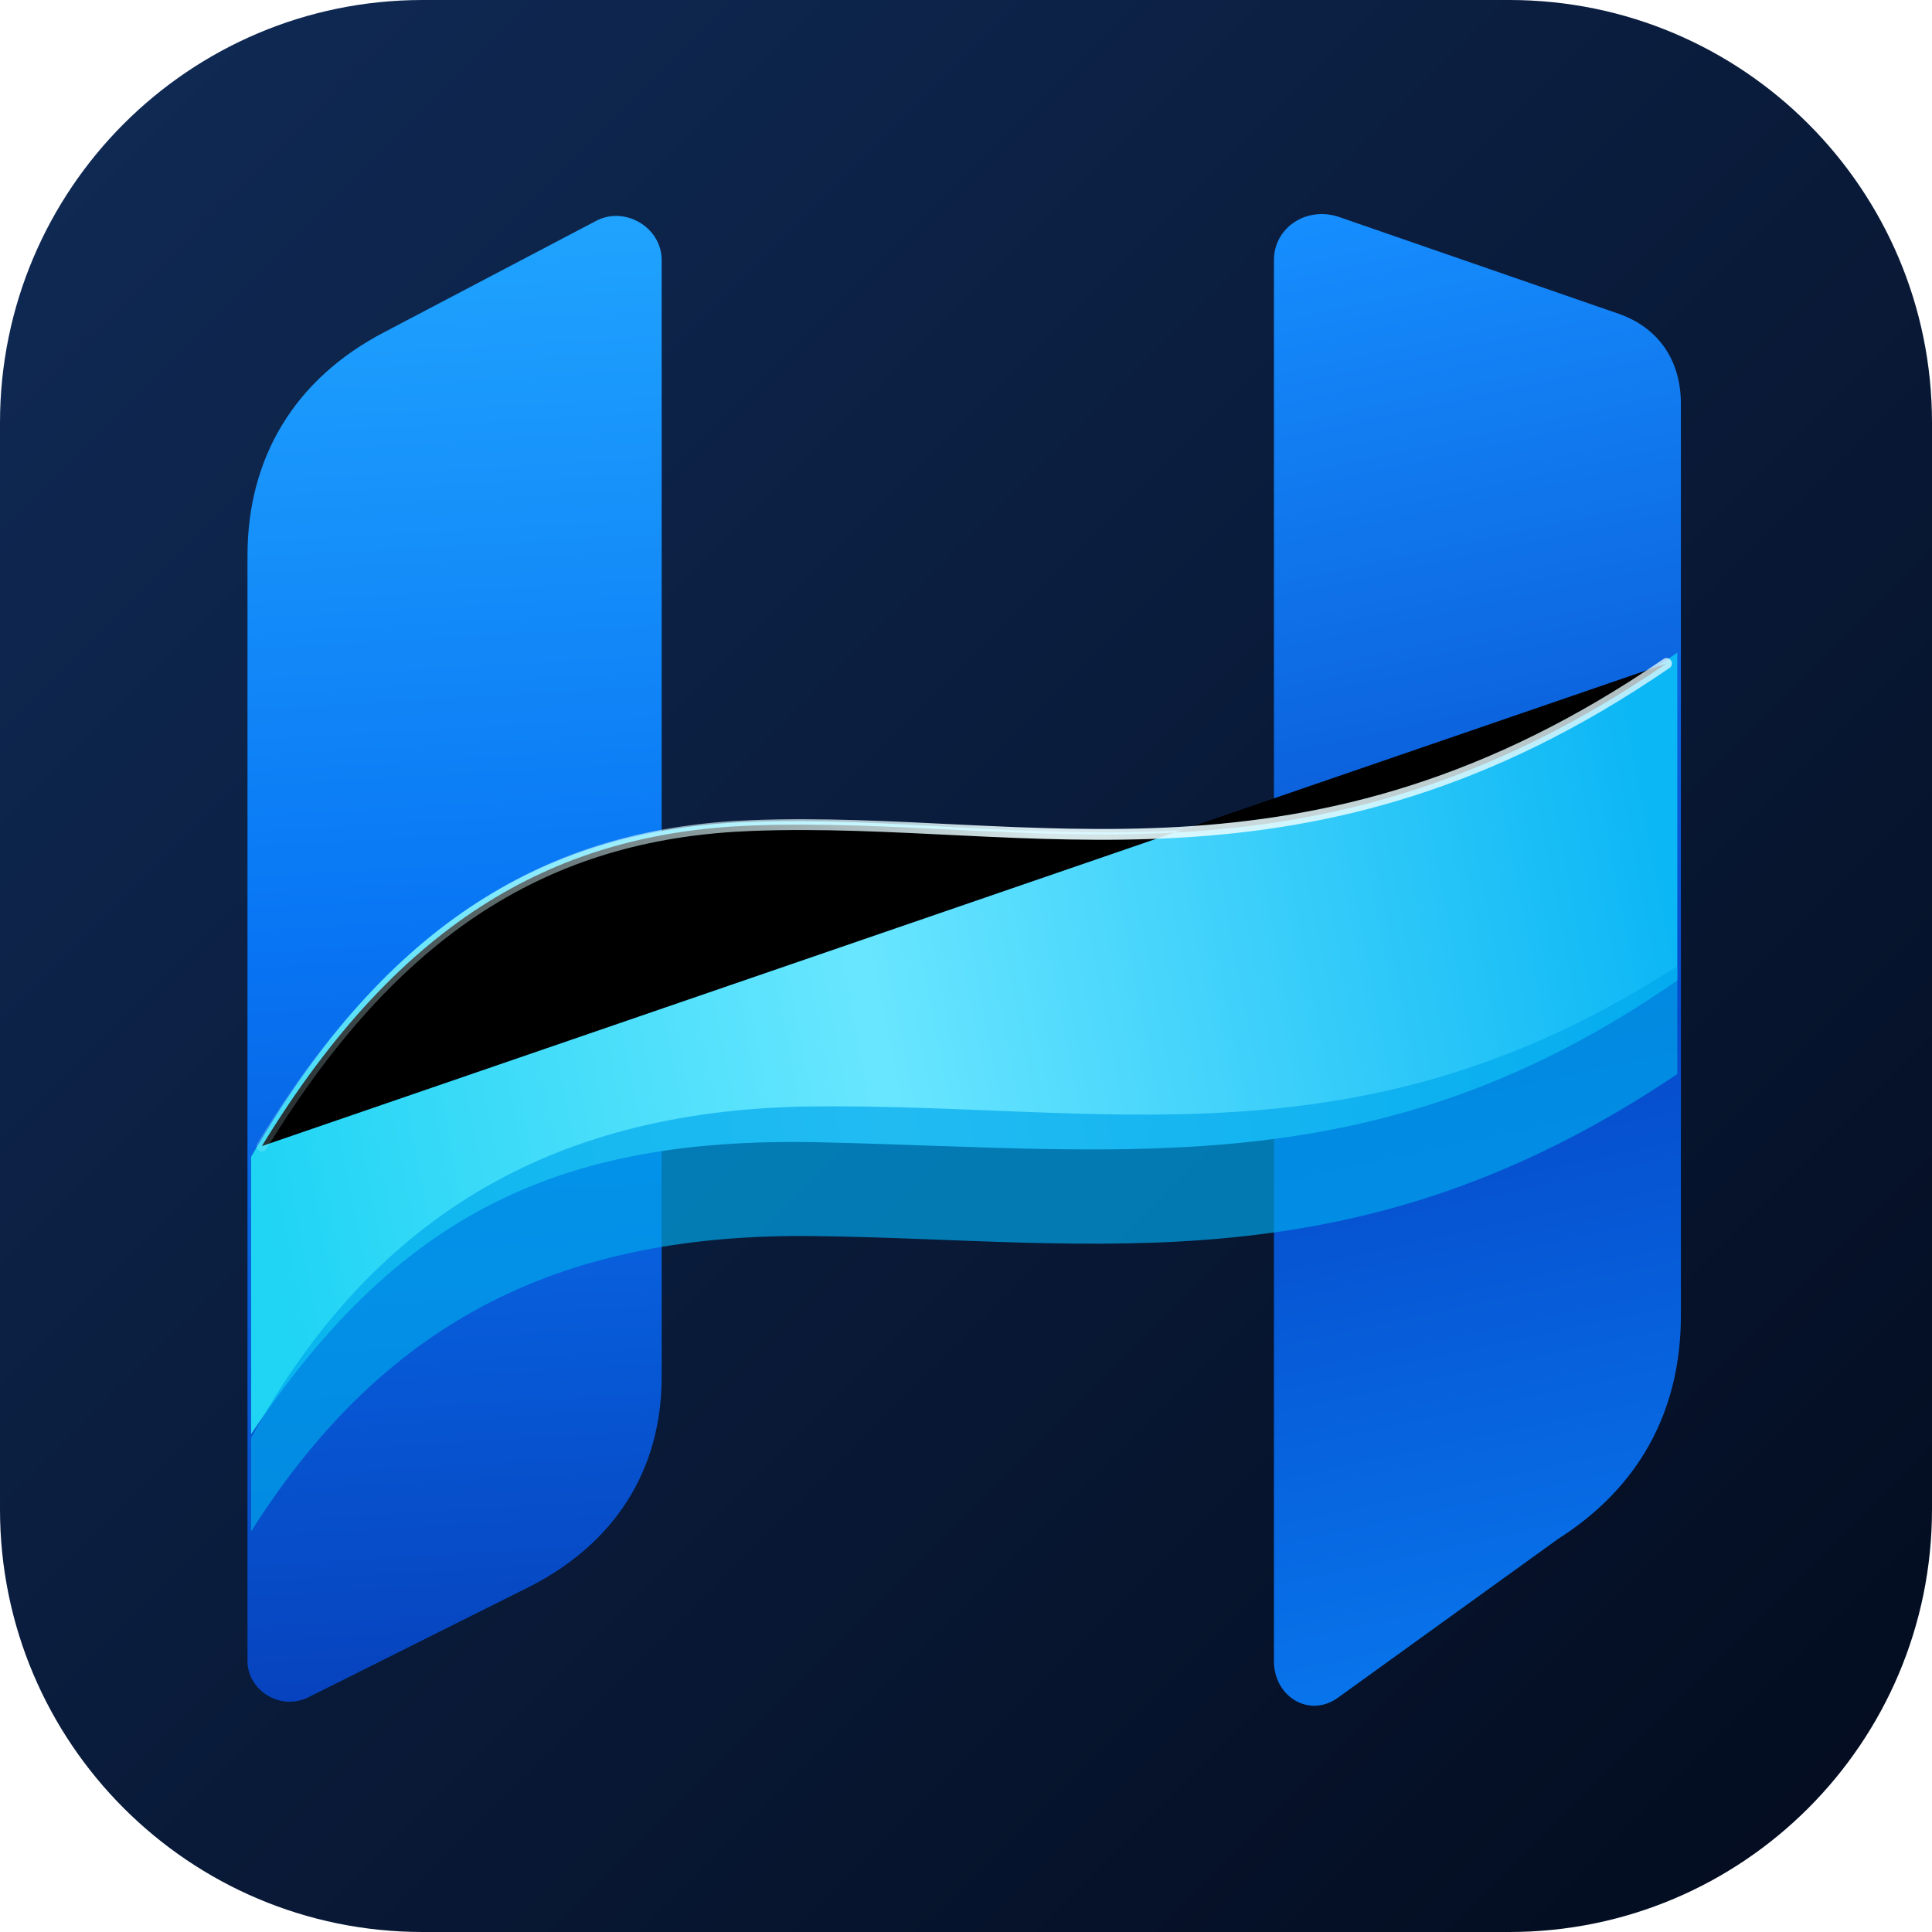
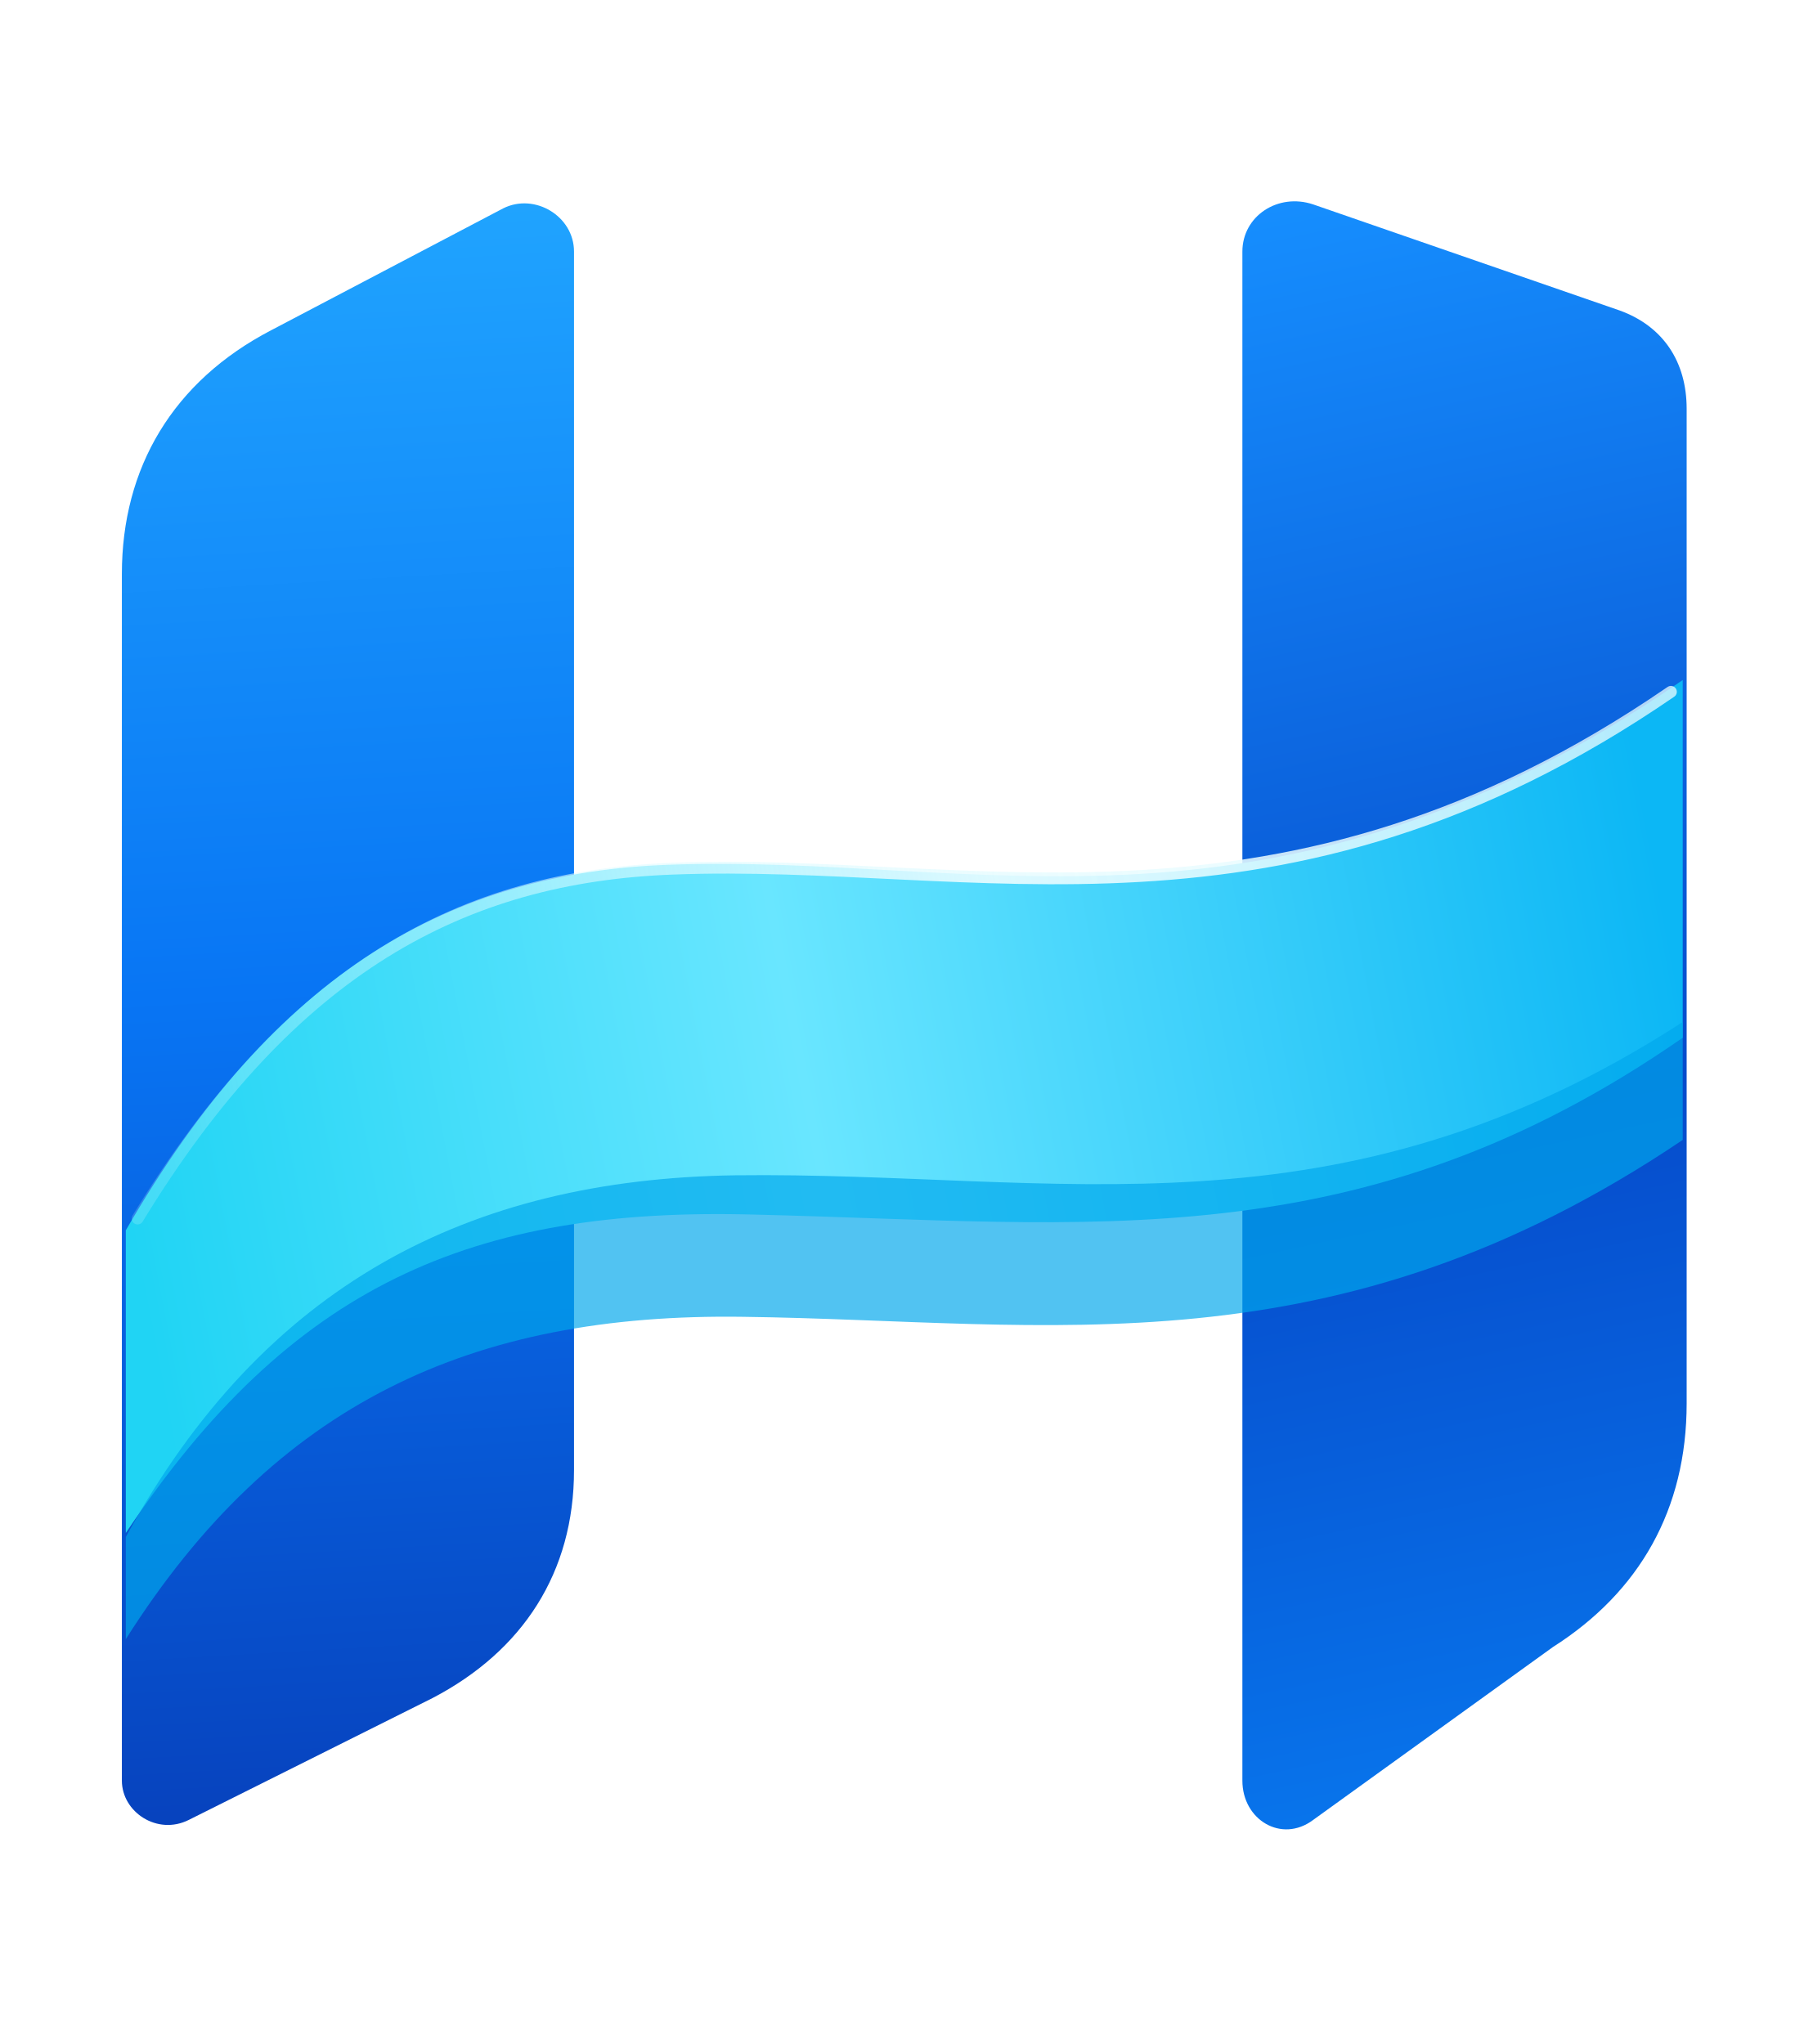
- <svg xmlns="http://www.w3.org/2000/svg" viewBox="0 0 512 512">
+ <svg xmlns="http://www.w3.org/2000/svg" viewBox="0 0 461 520" fill="none">
  <defs>
-     <linearGradient id="appbg" x1="0" y1="0" x2="1" y2="1">
-       <stop stop-color="#102B57" />
-       <stop offset="1" stop-color="#030B1D" />
+     <linearGradient id="left" x1="88" y1="44" x2="113" y2="474" gradientUnits="userSpaceOnUse">
+       <stop stop-color="#21A6FF" />
+       <stop offset=".48" stop-color="#0875F4" />
+       <stop offset="1" stop-color="#073FBA" />
+     </linearGradient>
+     <linearGradient id="right" x1="327" y1="48" x2="418" y2="470" gradientUnits="userSpaceOnUse">
+       <stop stop-color="#168FFF" />
+       <stop offset=".56" stop-color="#064BCB" />
+       <stop offset="1" stop-color="#087AF0" />
+     </linearGradient>
+     <linearGradient id="ribbon" x1="36" y1="329" x2="428" y2="254" gradientUnits="userSpaceOnUse">
+       <stop stop-color="#20D4F4" />
+       <stop offset=".44" stop-color="#69E6FF" />
+       <stop offset="1" stop-color="#0CB7F5" />
+     </linearGradient>
+     <linearGradient id="sheen" x1="42" y1="300" x2="430" y2="224" gradientUnits="userSpaceOnUse">
+       <stop stop-color="#D3FAFF" stop-opacity=".2" />
+       <stop offset=".56" stop-color="#E9FCFF" stop-opacity=".92" />
+       <stop offset="1" stop-color="#E9FCFF" stop-opacity=".75" />
    </linearGradient>
  </defs>
-   <rect width="512" height="512" rx="112" fill="url(#appbg)" />
-   <svg x="36" y="0" width="440" height="512" viewBox="0 0 461 520">
-     <defs>
-       <linearGradient id="left" x1="88" y1="44" x2="113" y2="474" gradientUnits="userSpaceOnUse">
-         <stop stop-color="#21A6FF" />
-         <stop offset=".48" stop-color="#0875F4" />
-         <stop offset="1" stop-color="#073FBA" />
-       </linearGradient>
-       <linearGradient id="right" x1="327" y1="48" x2="418" y2="470" gradientUnits="userSpaceOnUse">
-         <stop stop-color="#168FFF" />
-         <stop offset=".56" stop-color="#064BCB" />
-         <stop offset="1" stop-color="#087AF0" />
-       </linearGradient>
-       <linearGradient id="ribbon" x1="36" y1="329" x2="428" y2="254" gradientUnits="userSpaceOnUse">
-         <stop stop-color="#20D4F4" />
-         <stop offset=".44" stop-color="#69E6FF" />
-         <stop offset="1" stop-color="#0CB7F5" />
-       </linearGradient>
-       <linearGradient id="sheen" x1="42" y1="300" x2="430" y2="224" gradientUnits="userSpaceOnUse">
-         <stop stop-color="#D3FAFF" stop-opacity=".2" />
-         <stop offset=".56" stop-color="#E9FCFF" stop-opacity=".92" />
-         <stop offset="1" stop-color="#E9FCFF" stop-opacity=".75" />
-       </linearGradient>
-     </defs>
-     <path d="M31 463V146c0-27 13-49 38-62l59-31c8-4 18 2 18 11v310c0 26-13 46-36 58l-62 31c-8 4-17-2-17-10Z" fill="url(#left)" />
-     <path d="M316 64c0-9 9-15 18-12l78 27c11 4 17 13 17 25v253c0 27-12 48-34 62l-61 44c-8 6-18 0-18-10V64Z" fill="url(#right)" />
-     <path d="M32 313c38-66 83-91 138-93 78-3 154 25 258-47v91c-82 57-151 47-236 45-72-2-118 18-160 81v-77Z" fill="url(#ribbon)" />
-     <path d="M35 310c39-64 83-87 136-89 77-3 155 23 254-45" stroke="url(#sheen)" stroke-width="3" stroke-linecap="round" />
-     <path d="M32 391c35-64 87-91 155-92 82-1 153 18 241-39v30c-89 60-161 46-239 45-69-1-119 22-157 82v-26Z" fill="#00A8ED" fill-opacity=".68" />
-   </svg>
+   <path d="M31 463V146c0-27 13-49 38-62l59-31c8-4 18 2 18 11v310c0 26-13 46-36 58l-62 31c-8 4-17-2-17-10Z" fill="url(#left)" />
+   <path d="M316 64c0-9 9-15 18-12l78 27c11 4 17 13 17 25v253c0 27-12 48-34 62l-61 44c-8 6-18 0-18-10V64Z" fill="url(#right)" />
+   <path d="M32 313c38-66 83-91 138-93 78-3 154 25 258-47v91c-82 57-151 47-236 45-72-2-118 18-160 81v-77Z" fill="url(#ribbon)" />
+   <path d="M35 310c39-64 83-87 136-89 77-3 155 23 254-45" stroke="url(#sheen)" stroke-width="3" stroke-linecap="round" />
+   <path d="M32 391c35-64 87-91 155-92 82-1 153 18 241-39v30c-89 60-161 46-239 45-69-1-119 22-157 82v-26Z" fill="#00A8ED" fill-opacity=".68" />
</svg>
